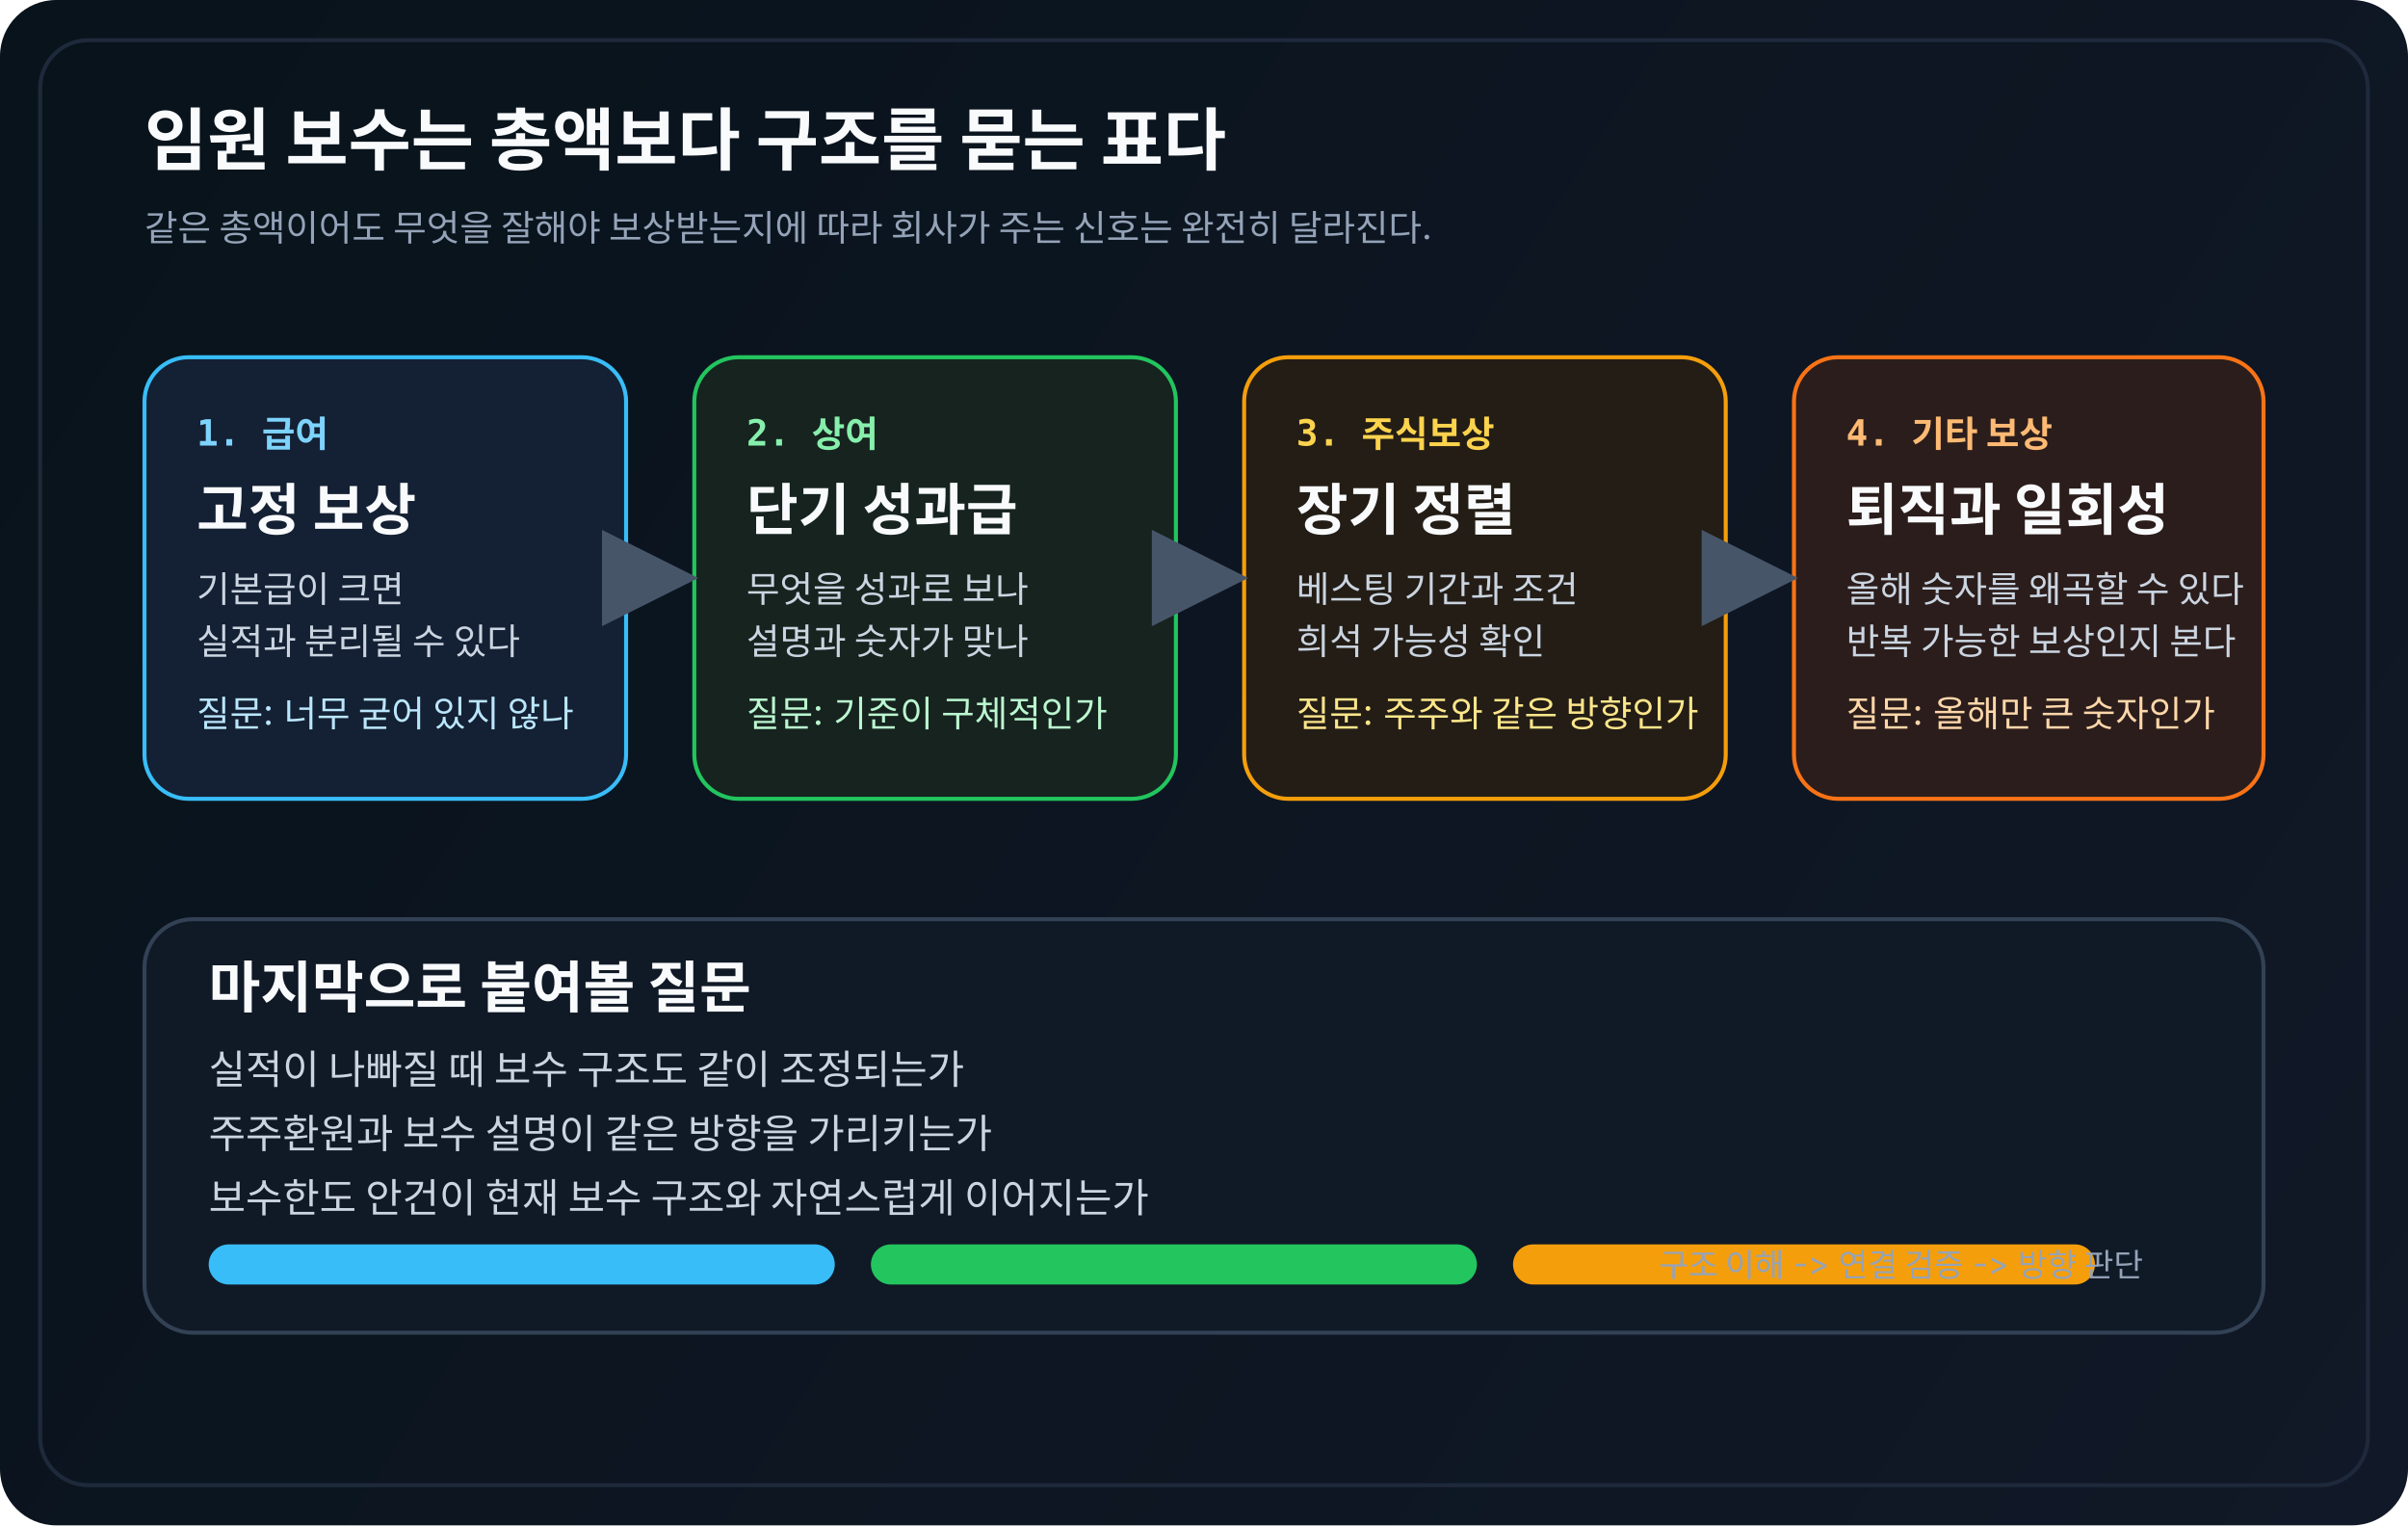
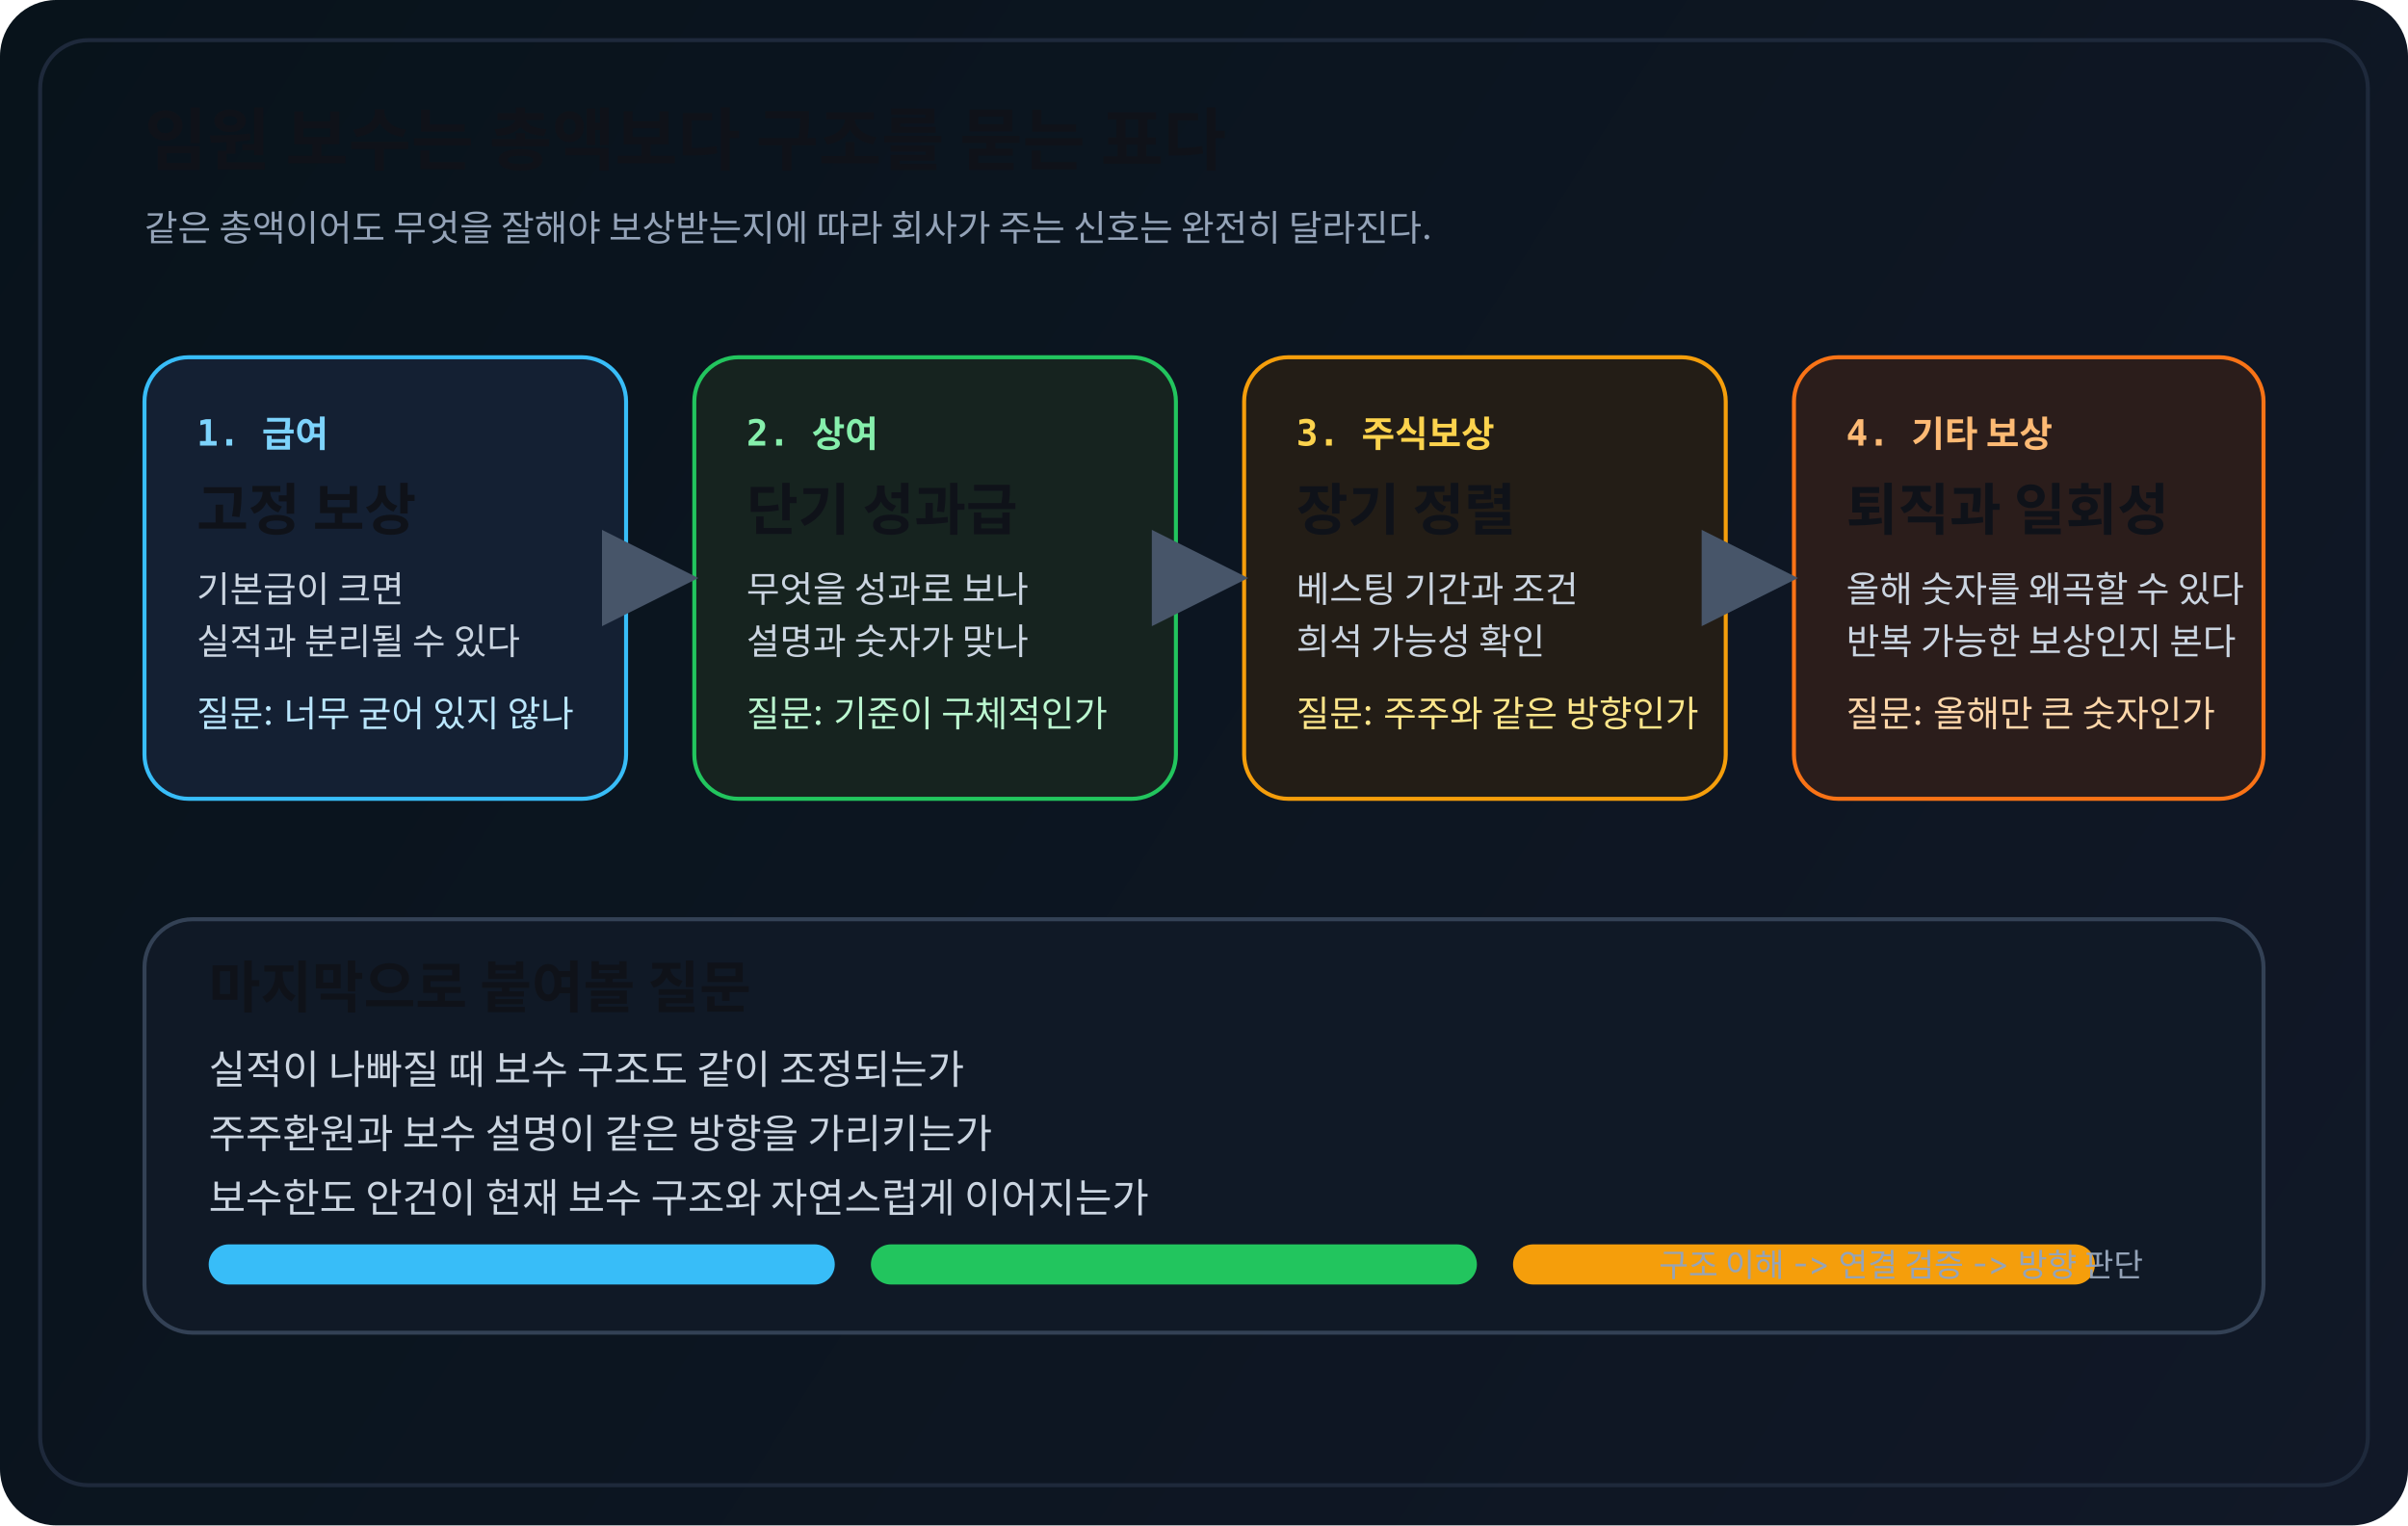
<svg xmlns="http://www.w3.org/2000/svg" viewBox="0 0 1200 760" fill="none" role="img" aria-labelledby="title desc">
  <defs>
    <linearGradient id="bg023a" x1="0" y1="0" x2="1200" y2="760" gradientUnits="userSpaceOnUse">
      <stop offset="0%" stop-color="#08131b" />
      <stop offset="100%" stop-color="#111827" />
    </linearGradient>
    <marker id="arrow023a" markerWidth="12" markerHeight="12" refX="9" refY="6" orient="auto">
      <path d="M0 0L12 6L0 12Z" fill="#475569" />
    </marker>
  </defs>
  <rect width="1200" height="760" rx="28" fill="url(#bg023a)" />
  <rect x="20" y="20" width="1160" height="720" rx="24" stroke="#1e293b" stroke-width="2" />
-   <text x="72" y="82" fill="#f8fafc" font-family="Pretendard, Inter, sans-serif" font-size="34" font-weight="700">임원 보수는 총액보다 구조를 묻는 표다</text>
+   <text x="72" y="82" fill="#0f1219" font-family="Pretendard, Inter, sans-serif" font-size="34" font-weight="700">임원 보수는 총액보다 구조를 묻는 표다</text>
  <text x="72" y="120" fill="#94a3b8" font-family="Pretendard, Inter, sans-serif" font-size="18">같은 총액이어도 무엇을 잘해야 보상받는지에 따라 회사가 주는 신호는 완전히 달라진다.</text>
  <rect x="72" y="178" width="240" height="220" rx="22" fill="#142033" stroke="#38bdf8" stroke-width="2" />
  <text x="98" y="222" fill="#7dd3fc" font-family="JetBrains Mono, monospace" font-size="18" font-weight="700">1. 급여</text>
-   <text x="98" y="264" fill="#f8fafc" font-family="Pretendard, Inter, sans-serif" font-size="28" font-weight="700">고정 보상</text>
+   <text x="98" y="264" fill="#0f1219" font-family="Pretendard, Inter, sans-serif" font-size="28" font-weight="700">고정 보상</text>
  <text x="98" y="300" fill="#cbd5e1" font-family="Pretendard, Inter, sans-serif" font-size="18">기본급이 크면</text>
  <text x="98" y="326" fill="#cbd5e1" font-family="Pretendard, Inter, sans-serif" font-size="18">실적과 분리될 수 있다</text>
  <text x="98" y="362" fill="#bae6fd" font-family="Pretendard, Inter, sans-serif" font-size="18">질문: 너무 굳어 있지 않나</text>
  <rect x="346" y="178" width="240" height="220" rx="22" fill="#16231f" stroke="#22c55e" stroke-width="2" />
  <text x="372" y="222" fill="#86efac" font-family="JetBrains Mono, monospace" font-size="18" font-weight="700">2. 상여</text>
-   <text x="372" y="264" fill="#f8fafc" font-family="Pretendard, Inter, sans-serif" font-size="28" font-weight="700">단기 성과급</text>
+   <text x="372" y="264" fill="#0f1219" font-family="Pretendard, Inter, sans-serif" font-size="28" font-weight="700">단기 성과급</text>
  <text x="372" y="300" fill="#cbd5e1" font-family="Pretendard, Inter, sans-serif" font-size="18">무엇을 성과로 보나</text>
  <text x="372" y="326" fill="#cbd5e1" font-family="Pretendard, Inter, sans-serif" font-size="18">설명과 숫자가 맞나</text>
  <text x="372" y="362" fill="#bbf7d0" font-family="Pretendard, Inter, sans-serif" font-size="18">질문: 기준이 구체적인가</text>
  <rect x="620" y="178" width="240" height="220" rx="22" fill="#231d16" stroke="#f59e0b" stroke-width="2" />
  <text x="646" y="222" fill="#fcd34d" font-family="JetBrains Mono, monospace" font-size="18" font-weight="700">3. 주식보상</text>
-   <text x="646" y="264" fill="#f8fafc" font-family="Pretendard, Inter, sans-serif" font-size="28" font-weight="700">장기 정렬</text>
+   <text x="646" y="264" fill="#0f1219" font-family="Pretendard, Inter, sans-serif" font-size="28" font-weight="700">장기 정렬</text>
  <text x="646" y="300" fill="#cbd5e1" font-family="Pretendard, Inter, sans-serif" font-size="18">베스팅 기간과 조건</text>
  <text x="646" y="326" fill="#cbd5e1" font-family="Pretendard, Inter, sans-serif" font-size="18">희석 가능성 확인</text>
  <text x="646" y="362" fill="#fde68a" font-family="Pretendard, Inter, sans-serif" font-size="18">질문: 주주와 같은 방향인가</text>
  <rect x="894" y="178" width="234" height="220" rx="22" fill="#2b1d1b" stroke="#f97316" stroke-width="2" />
  <text x="920" y="222" fill="#fdba74" font-family="JetBrains Mono, monospace" font-size="18" font-weight="700">4. 기타 보상</text>
-   <text x="920" y="264" fill="#f8fafc" font-family="Pretendard, Inter, sans-serif" font-size="28" font-weight="700">퇴직과 일회성</text>
+   <text x="920" y="264" fill="#0f1219" font-family="Pretendard, Inter, sans-serif" font-size="28" font-weight="700">퇴직과 일회성</text>
  <text x="920" y="300" fill="#cbd5e1" font-family="Pretendard, Inter, sans-serif" font-size="18">올해 숫자를 왜곡할 수 있다</text>
  <text x="920" y="326" fill="#cbd5e1" font-family="Pretendard, Inter, sans-serif" font-size="18">반복 가능한 보상인지 본다</text>
  <text x="920" y="362" fill="#fed7aa" font-family="Pretendard, Inter, sans-serif" font-size="18">질문: 올해만 큰 숫자인가</text>
  <path d="M312 288H336" stroke="#475569" stroke-width="4" marker-end="url(#arrow023a)" />
  <path d="M586 288H610" stroke="#475569" stroke-width="4" marker-end="url(#arrow023a)" />
  <path d="M860 288H884" stroke="#475569" stroke-width="4" marker-end="url(#arrow023a)" />
  <rect x="72" y="458" width="1056" height="206" rx="24" fill="#101926" stroke="#334155" stroke-width="2" />
-   <text x="104" y="502" fill="#f8fafc" font-family="Pretendard, Inter, sans-serif" font-size="28" font-weight="700">마지막으로 붙여볼 질문</text>
+   <text x="104" y="502" fill="#0f1219" font-family="Pretendard, Inter, sans-serif" font-size="28" font-weight="700">마지막으로 붙여볼 질문</text>
  <text x="104" y="540" fill="#cbd5e1" font-family="Pretendard, Inter, sans-serif" font-size="20">실적이 나빠질 때 보수 구조도 같이 조정되는가</text>
  <text x="104" y="572" fill="#cbd5e1" font-family="Pretendard, Inter, sans-serif" font-size="20">주주환원과 보수 설명이 같은 방향을 가리키는가</text>
  <text x="104" y="604" fill="#cbd5e1" font-family="Pretendard, Inter, sans-serif" font-size="20">보수한도 안건이 현재 보수 구조와 자연스럽게 이어지는가</text>
  <rect x="104" y="620" width="312" height="20" rx="10" fill="#38bdf8" />
  <rect x="434" y="620" width="302" height="20" rx="10" fill="#22c55e" />
  <rect x="754" y="620" width="290" height="20" rx="10" fill="#f59e0b" />
  <text x="1068" y="636" text-anchor="end" fill="#94a3b8" font-family="Pretendard, Inter, sans-serif" font-size="16">구조 이해 -&gt; 연결 검증 -&gt; 방향 판단</text>
</svg>
